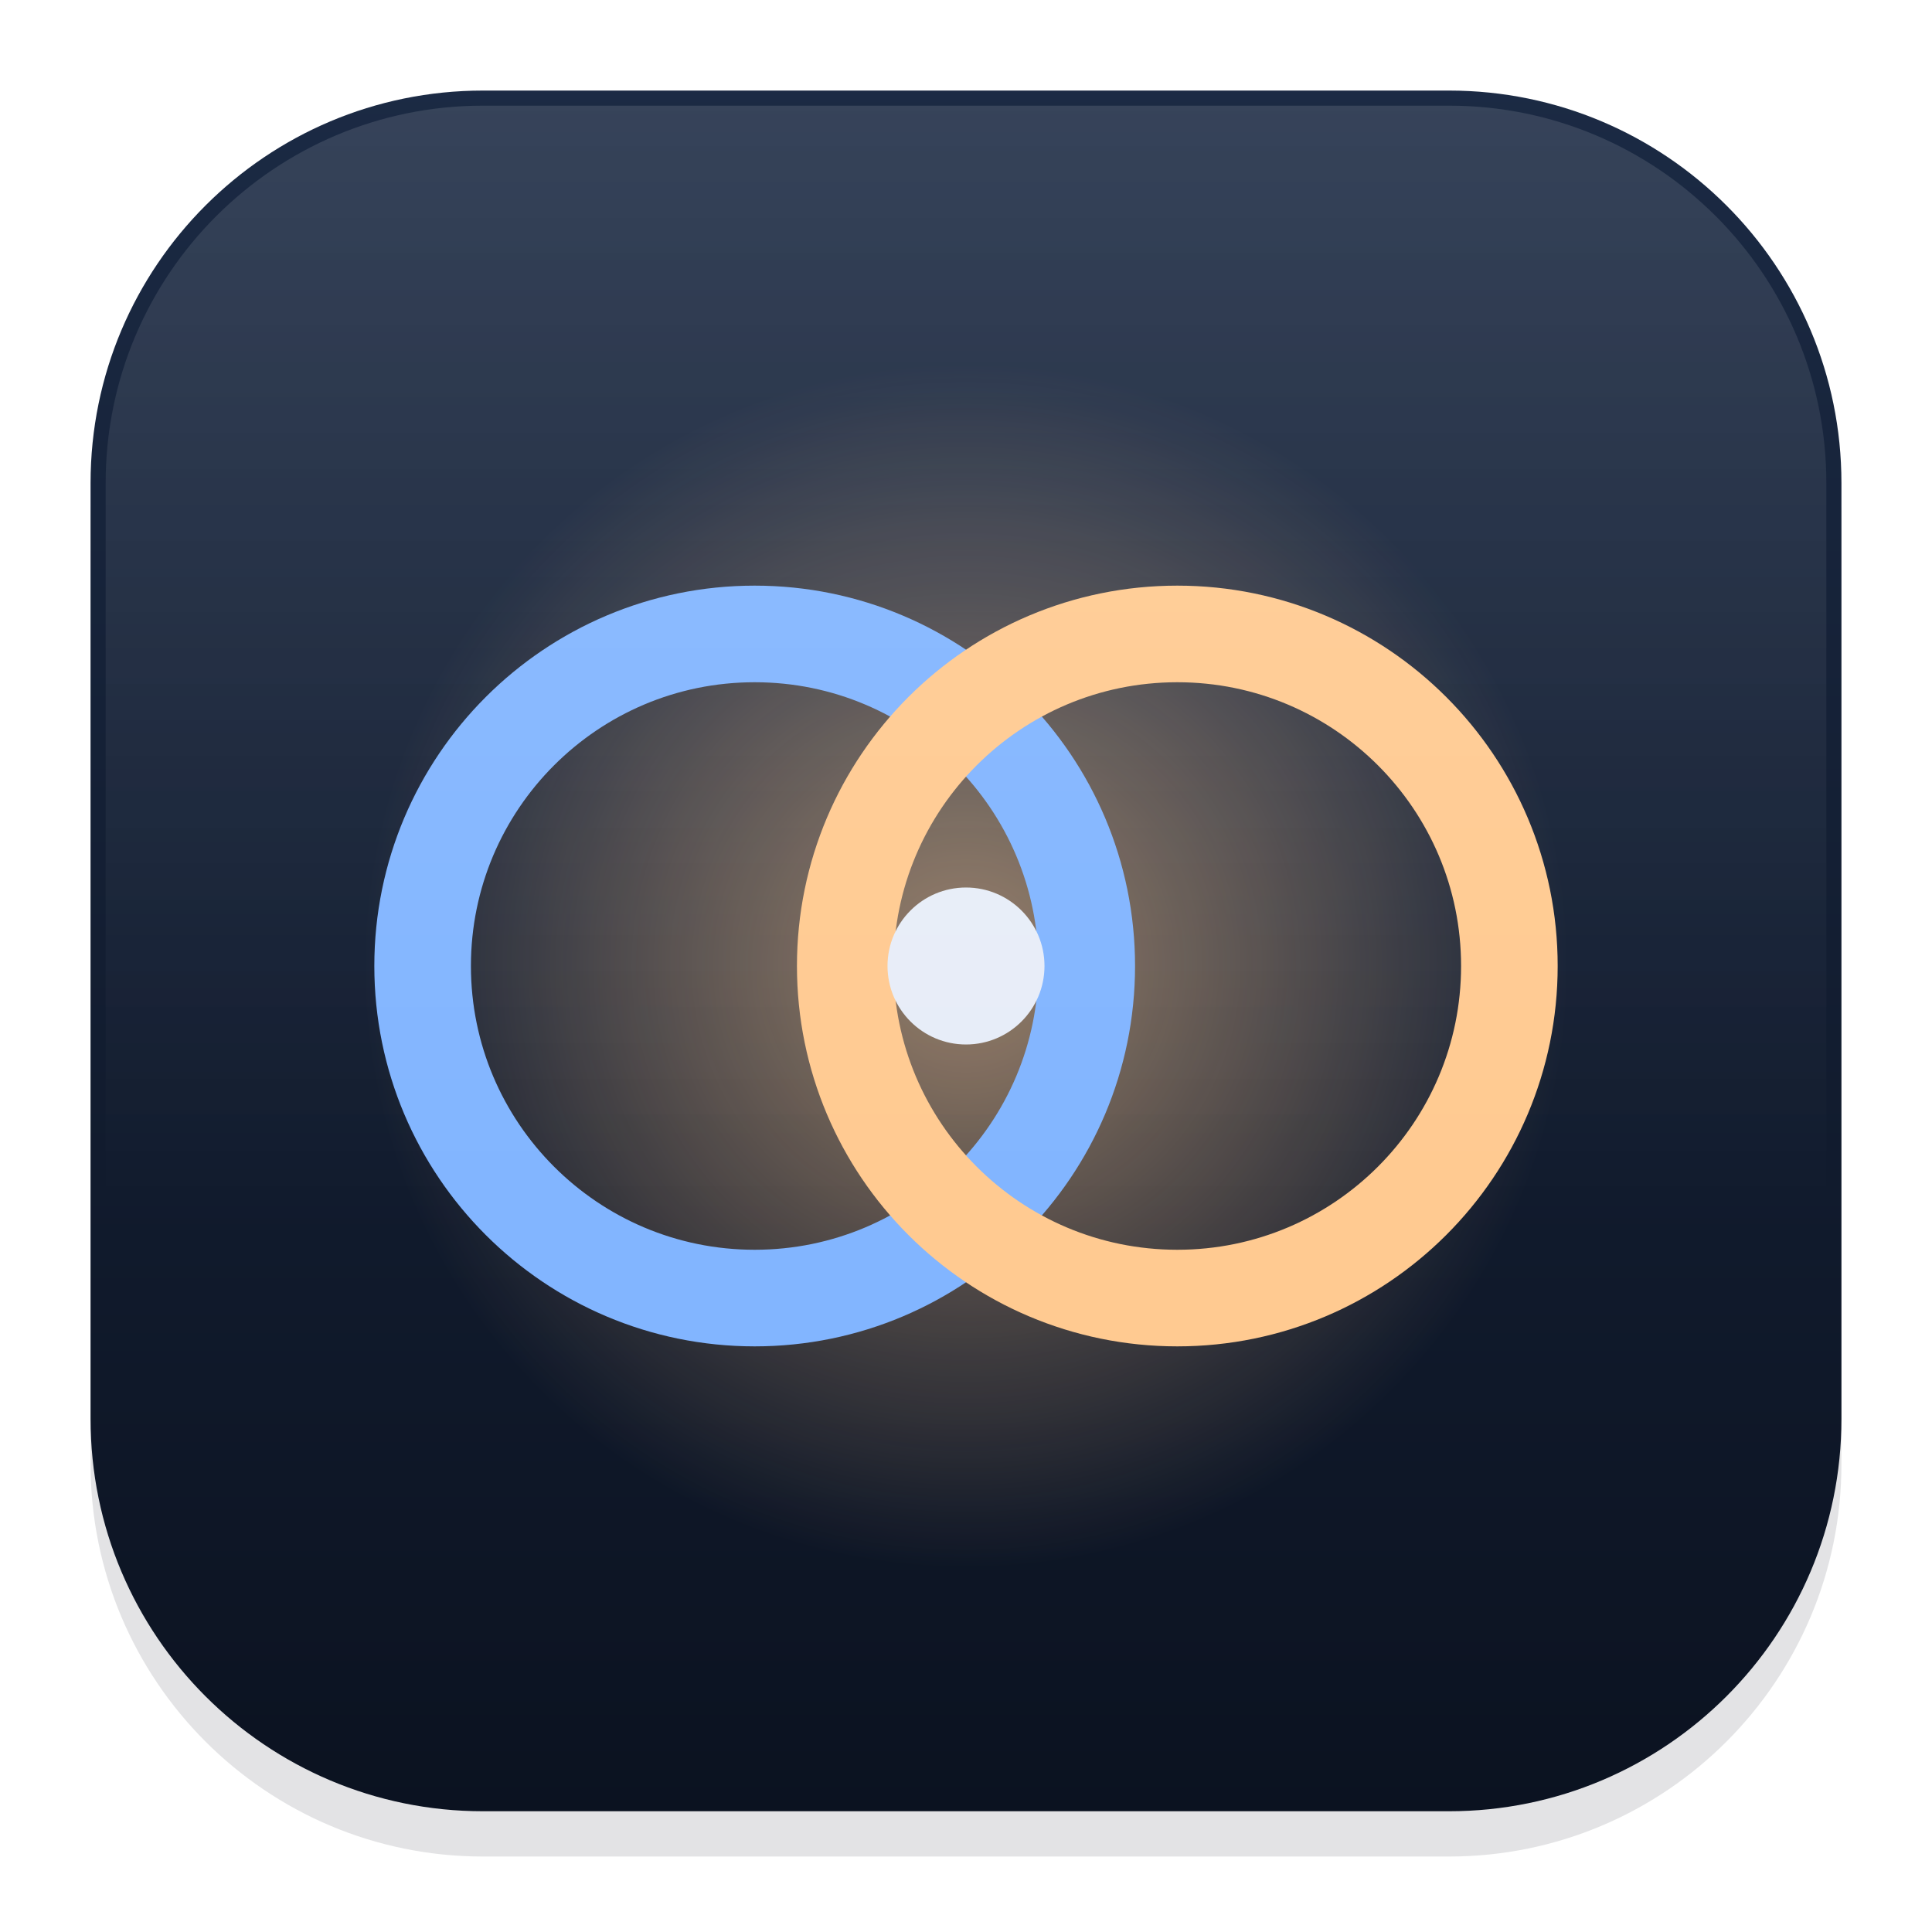
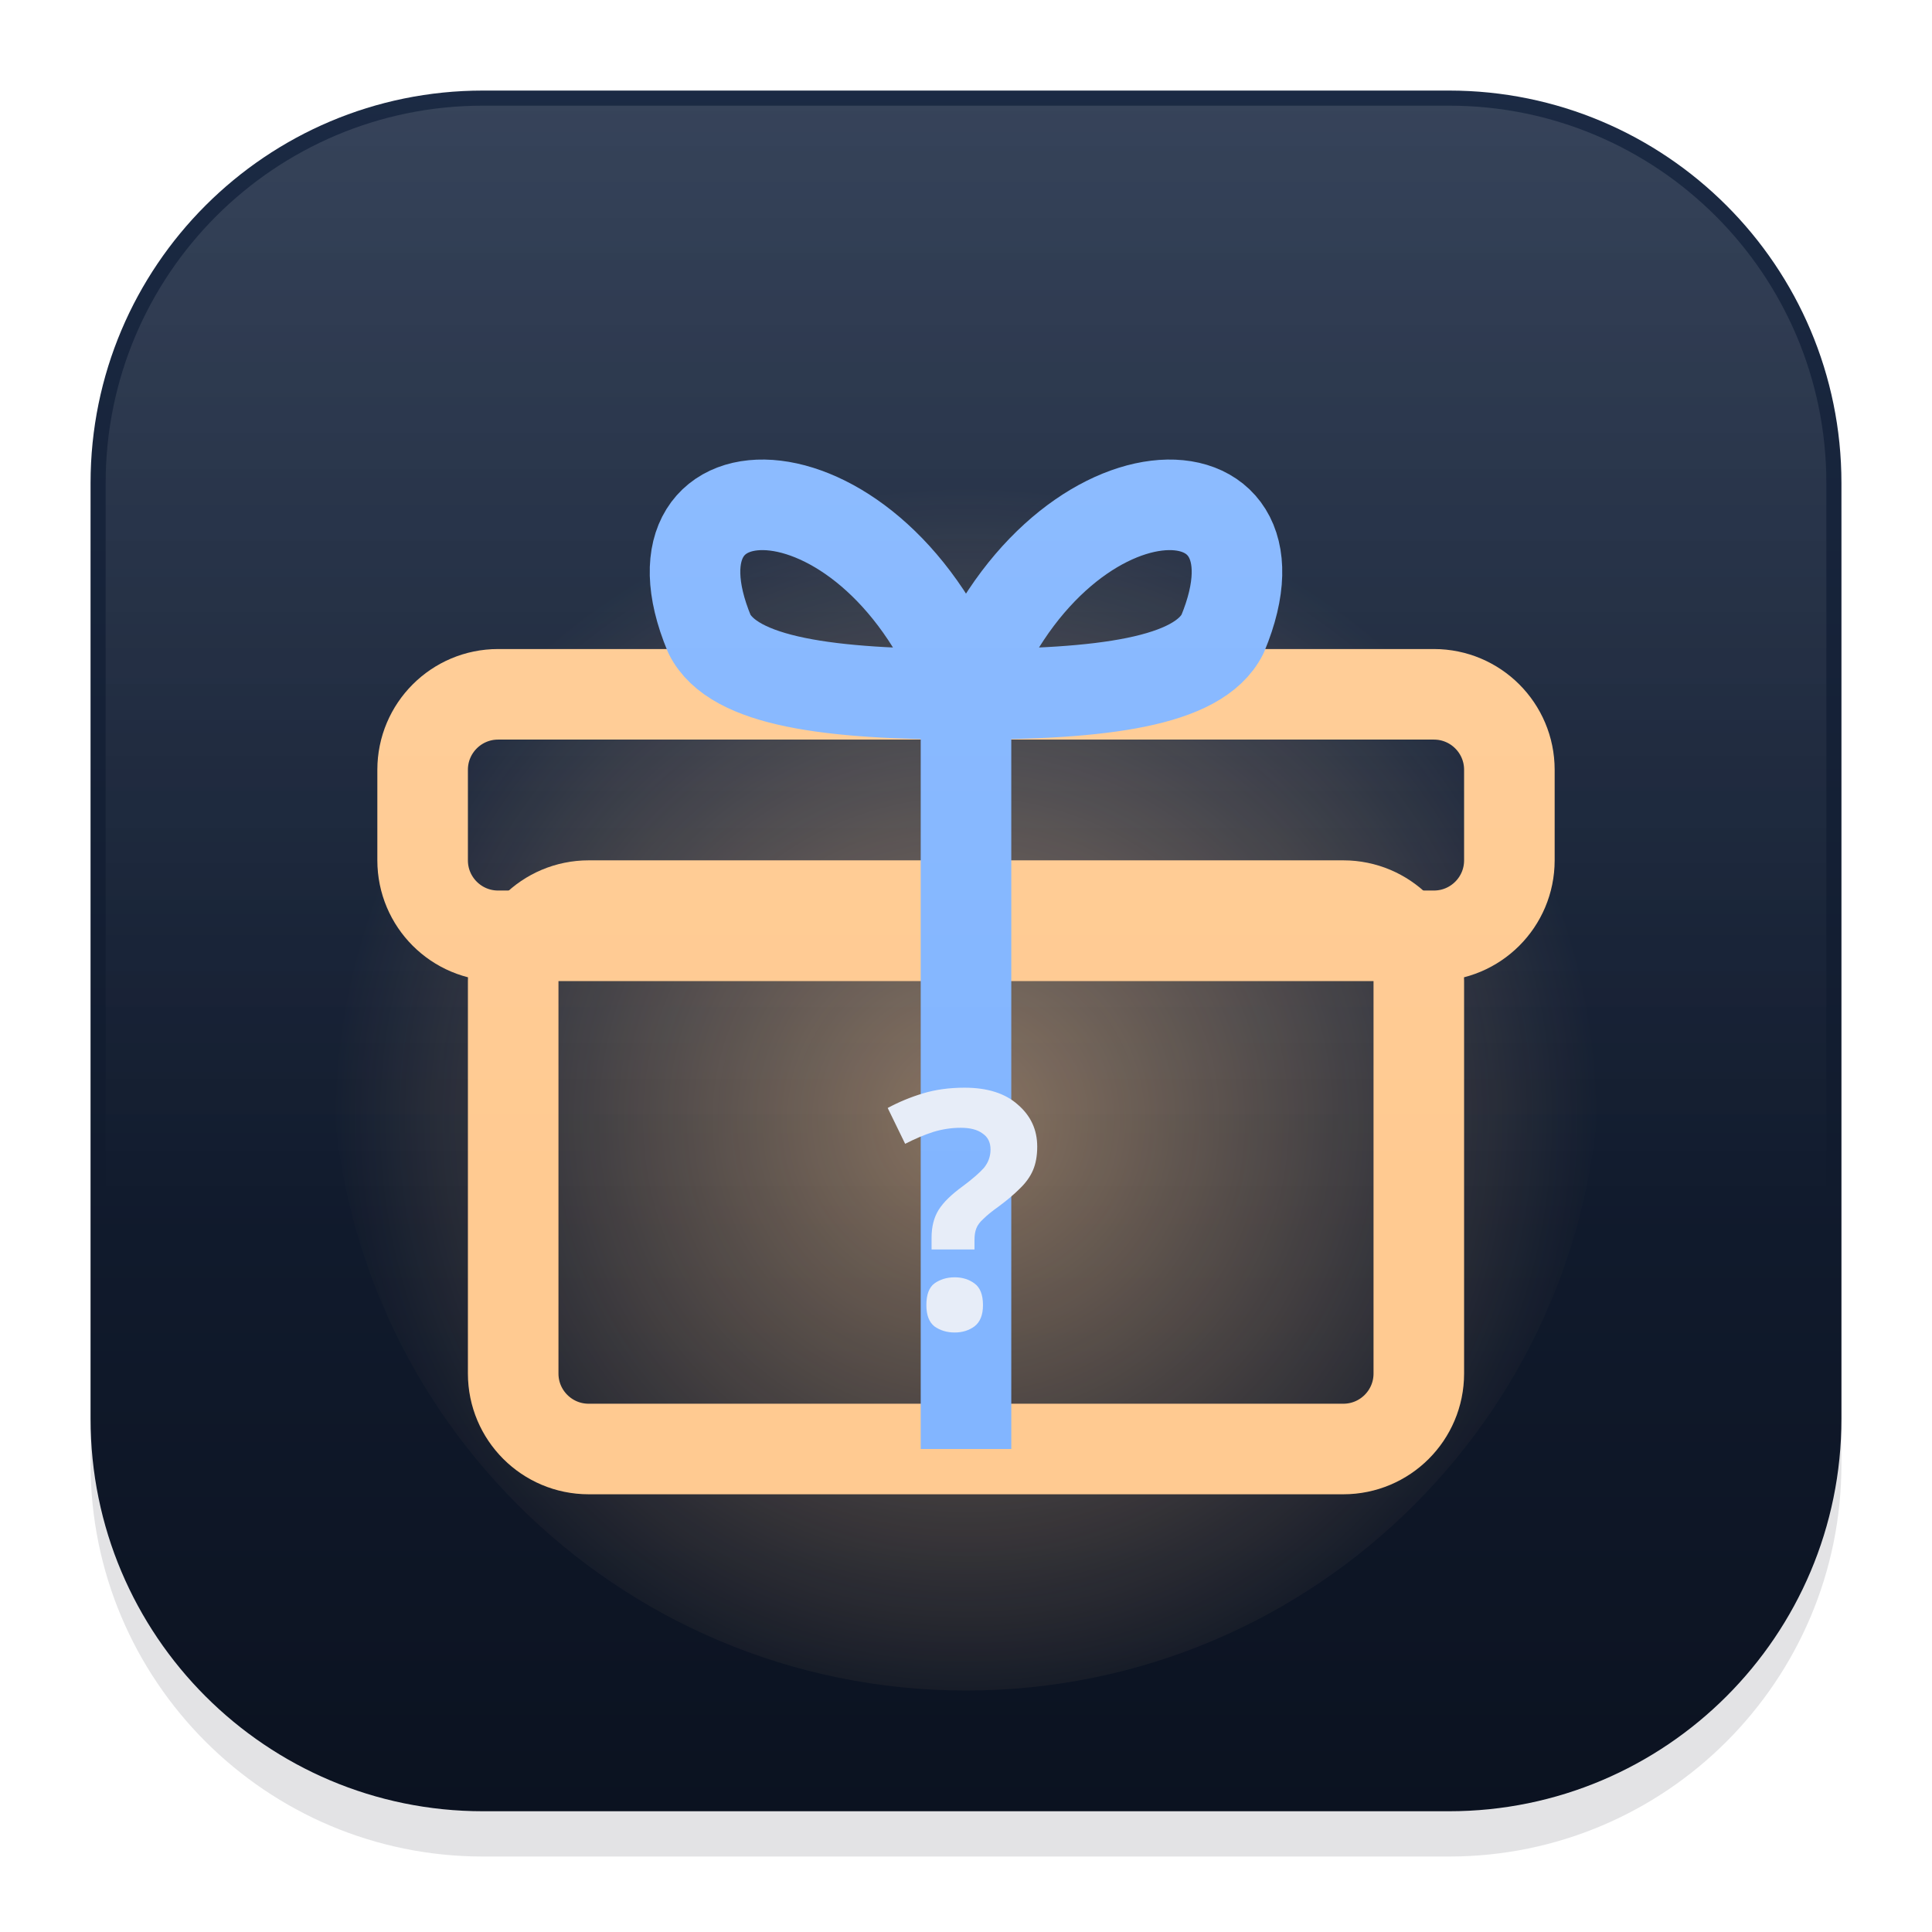
<svg xmlns="http://www.w3.org/2000/svg" width="64" height="64" viewBox="0 0 64 64">
  <defs>
    <linearGradient id="tile" x2="0" y2="1">
      <stop stop-color="#1b2a44" />
      <stop offset="1" stop-color="#0b1220" />
    </linearGradient>
    <linearGradient id="shine" x2="0" y2="1">
      <stop stop-color="#ffffff" stop-opacity="0.12" />
      <stop offset="0.65" stop-color="#ffffff" stop-opacity="0" />
    </linearGradient>
-     <radialGradient id="glow" cx="0.5" cy="0.5" r="0.5">
-       <stop stop-color="#ffca91" stop-opacity="0.55" />
+     <radialGradient id="glow" cx="0.5" cy="0.55" r="0.5">
+       <stop stop-color="#ffca91" stop-opacity="0.5" />
      <stop offset="1" stop-color="#ffca91" stop-opacity="0" />
    </radialGradient>
  </defs>
  <g opacity="0.12">
-     <rect x="3" y="4.5" width="58" height="57" rx="13" fill="#101521" stroke="none" stroke-width="1" />
+     <rect x="3" y="4.5" width="58" height="57" rx="13" fill="#101521" />
  </g>
-   <rect x="3" y="3" width="58" height="57" rx="13" fill="url(#tile)" stroke="none" stroke-width="1" />
-   <circle cx="32" cy="32" r="20" fill="url(#glow)" stroke="none" stroke-width="1" />
-   <circle cx="25" cy="32" r="11" fill="none" stroke="#82b5ff" stroke-width="3.2" />
-   <circle cx="39" cy="32" r="11" fill="none" stroke="#ffca91" stroke-width="3.2" />
-   <circle cx="32" cy="32" r="2.6" fill="#e7edf8" stroke="none" stroke-width="1" />
-   <rect x="3.5" y="3.5" width="57" height="56" rx="12.5" fill="url(#shine)" stroke="none" stroke-width="1" />
+   <rect x="3" y="3" width="58" height="57" rx="13" fill="url(#tile)" />
+   <circle cx="32" cy="35" r="21" fill="url(#glow)" />
+   <rect x="17" y="30" width="30" height="18" rx="2.5" fill="none" stroke="#ffca91" stroke-width="3" />
+   <rect x="14" y="23" width="36" height="8" rx="2.5" fill="none" stroke="#ffca91" stroke-width="3" />
+   <path d="M32 23 V48" stroke="#82b5ff" stroke-width="3" />
+   <path d="M32 23 C29 15 21 15 23.5 21 C24.3 22.6 27.5 23 32 23 C36.5 23 39.7 22.6 40.5 21 C43 15 35 15 32 23 Z" fill="none" stroke="#82b5ff" stroke-width="3" stroke-linejoin="round" />
+   <text x="32" y="44" font-family="sans-serif" font-size="11" font-weight="700" fill="#e7edf8" text-anchor="middle">?</text>
+   <rect x="3.5" y="3.5" width="57" height="56" rx="12.5" fill="url(#shine)" />
</svg>
